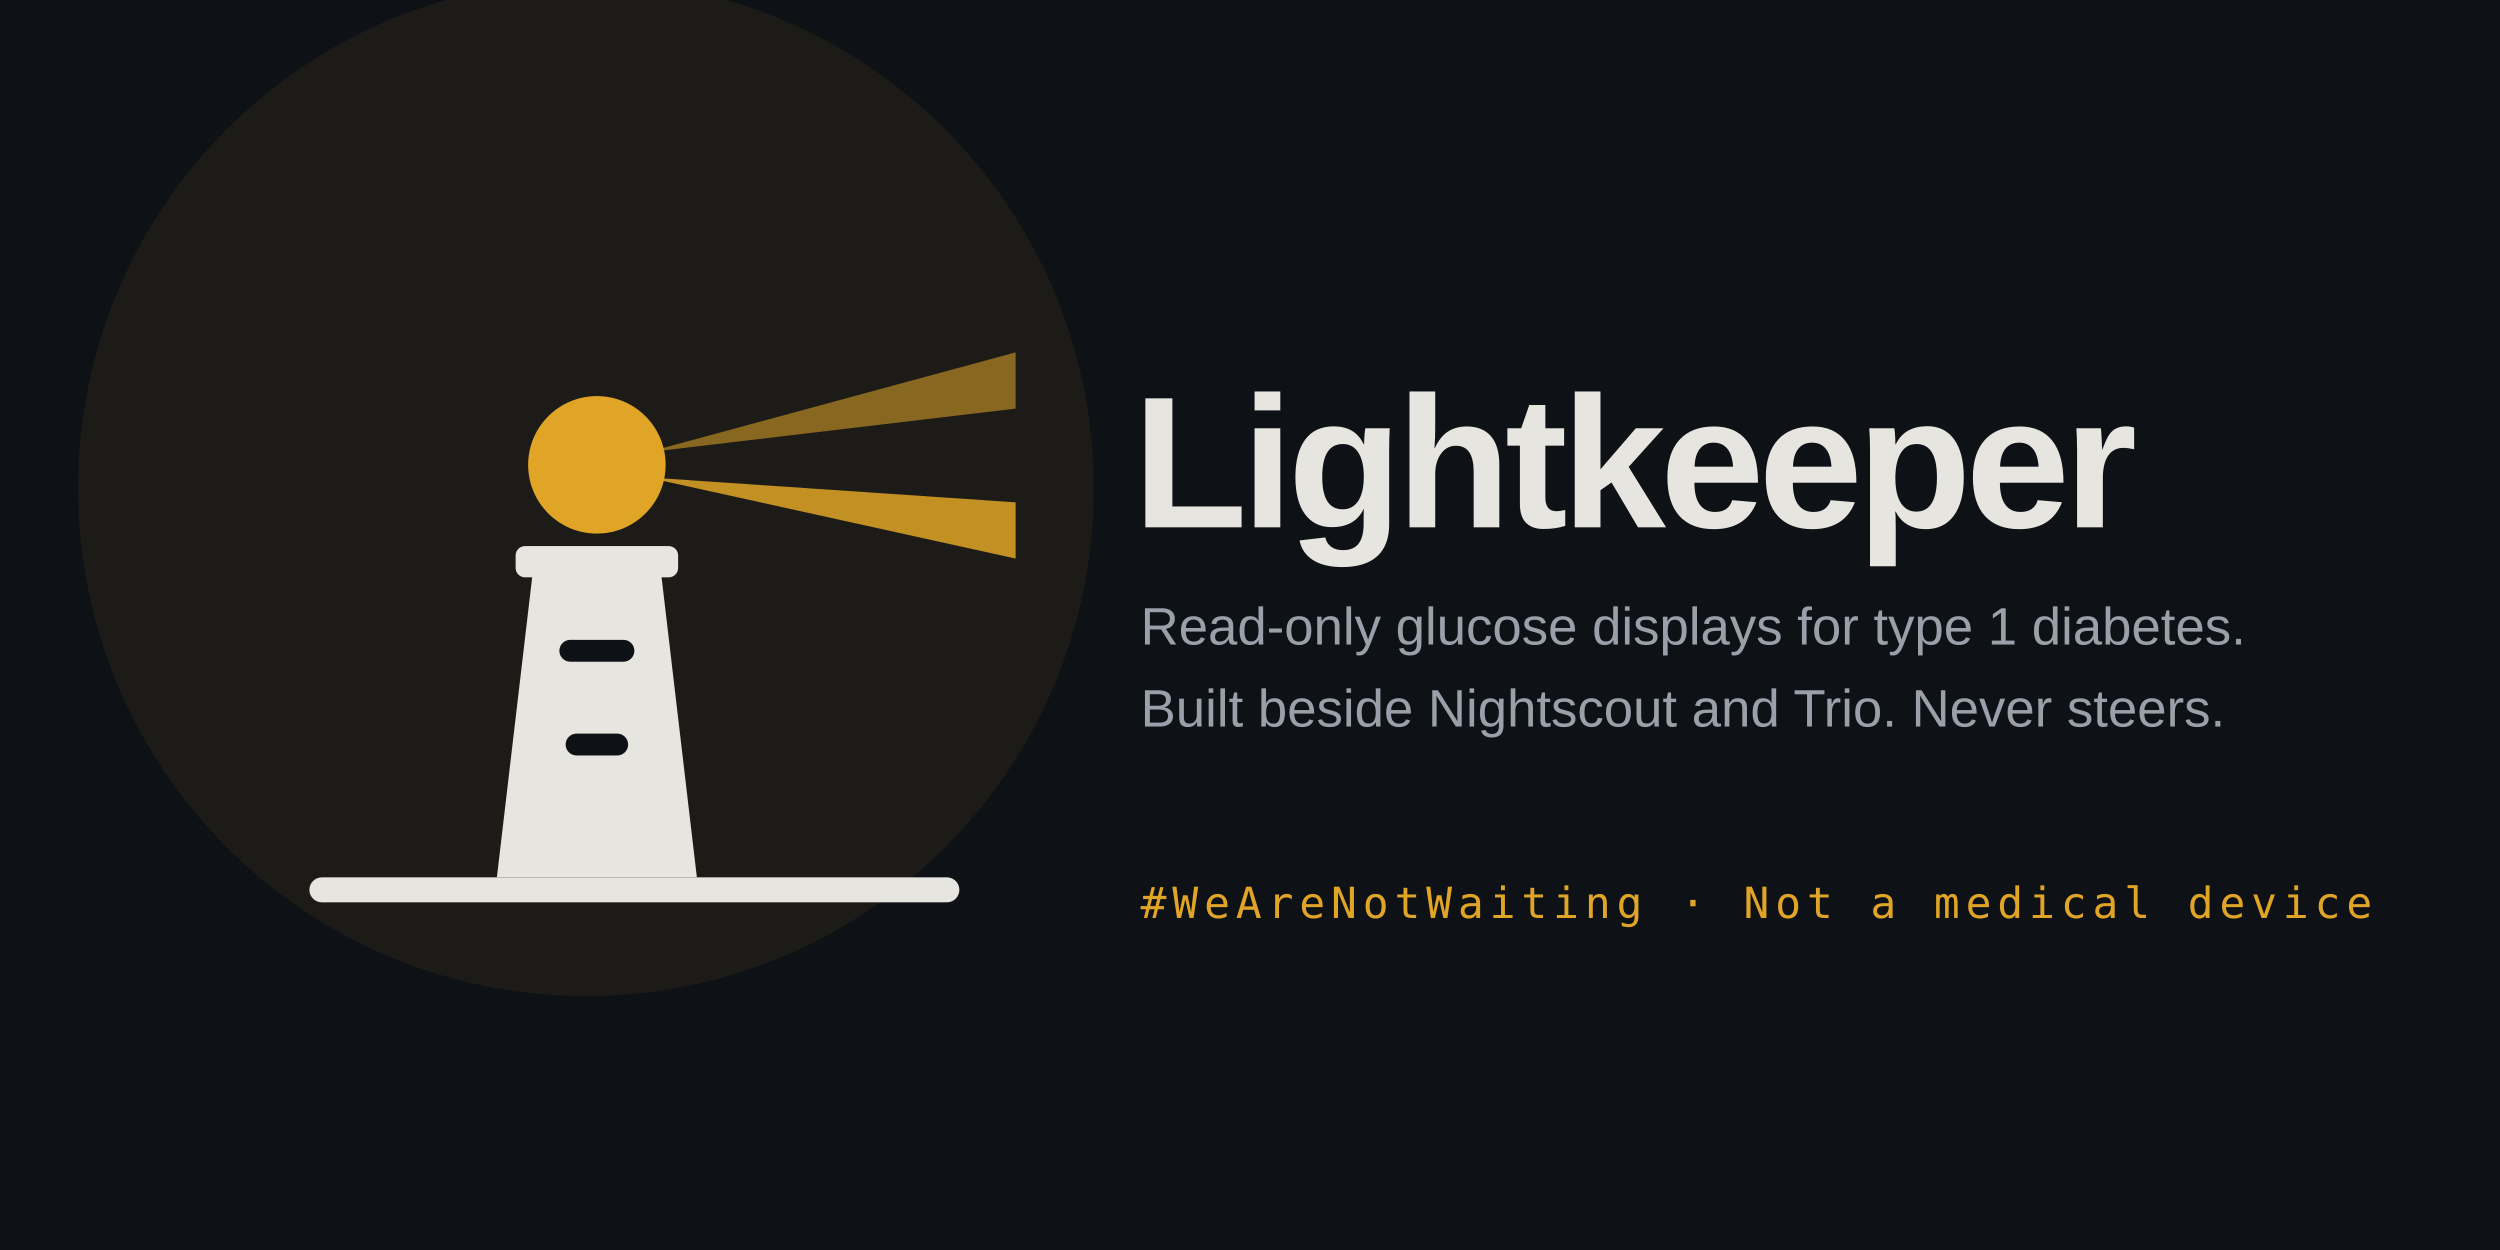
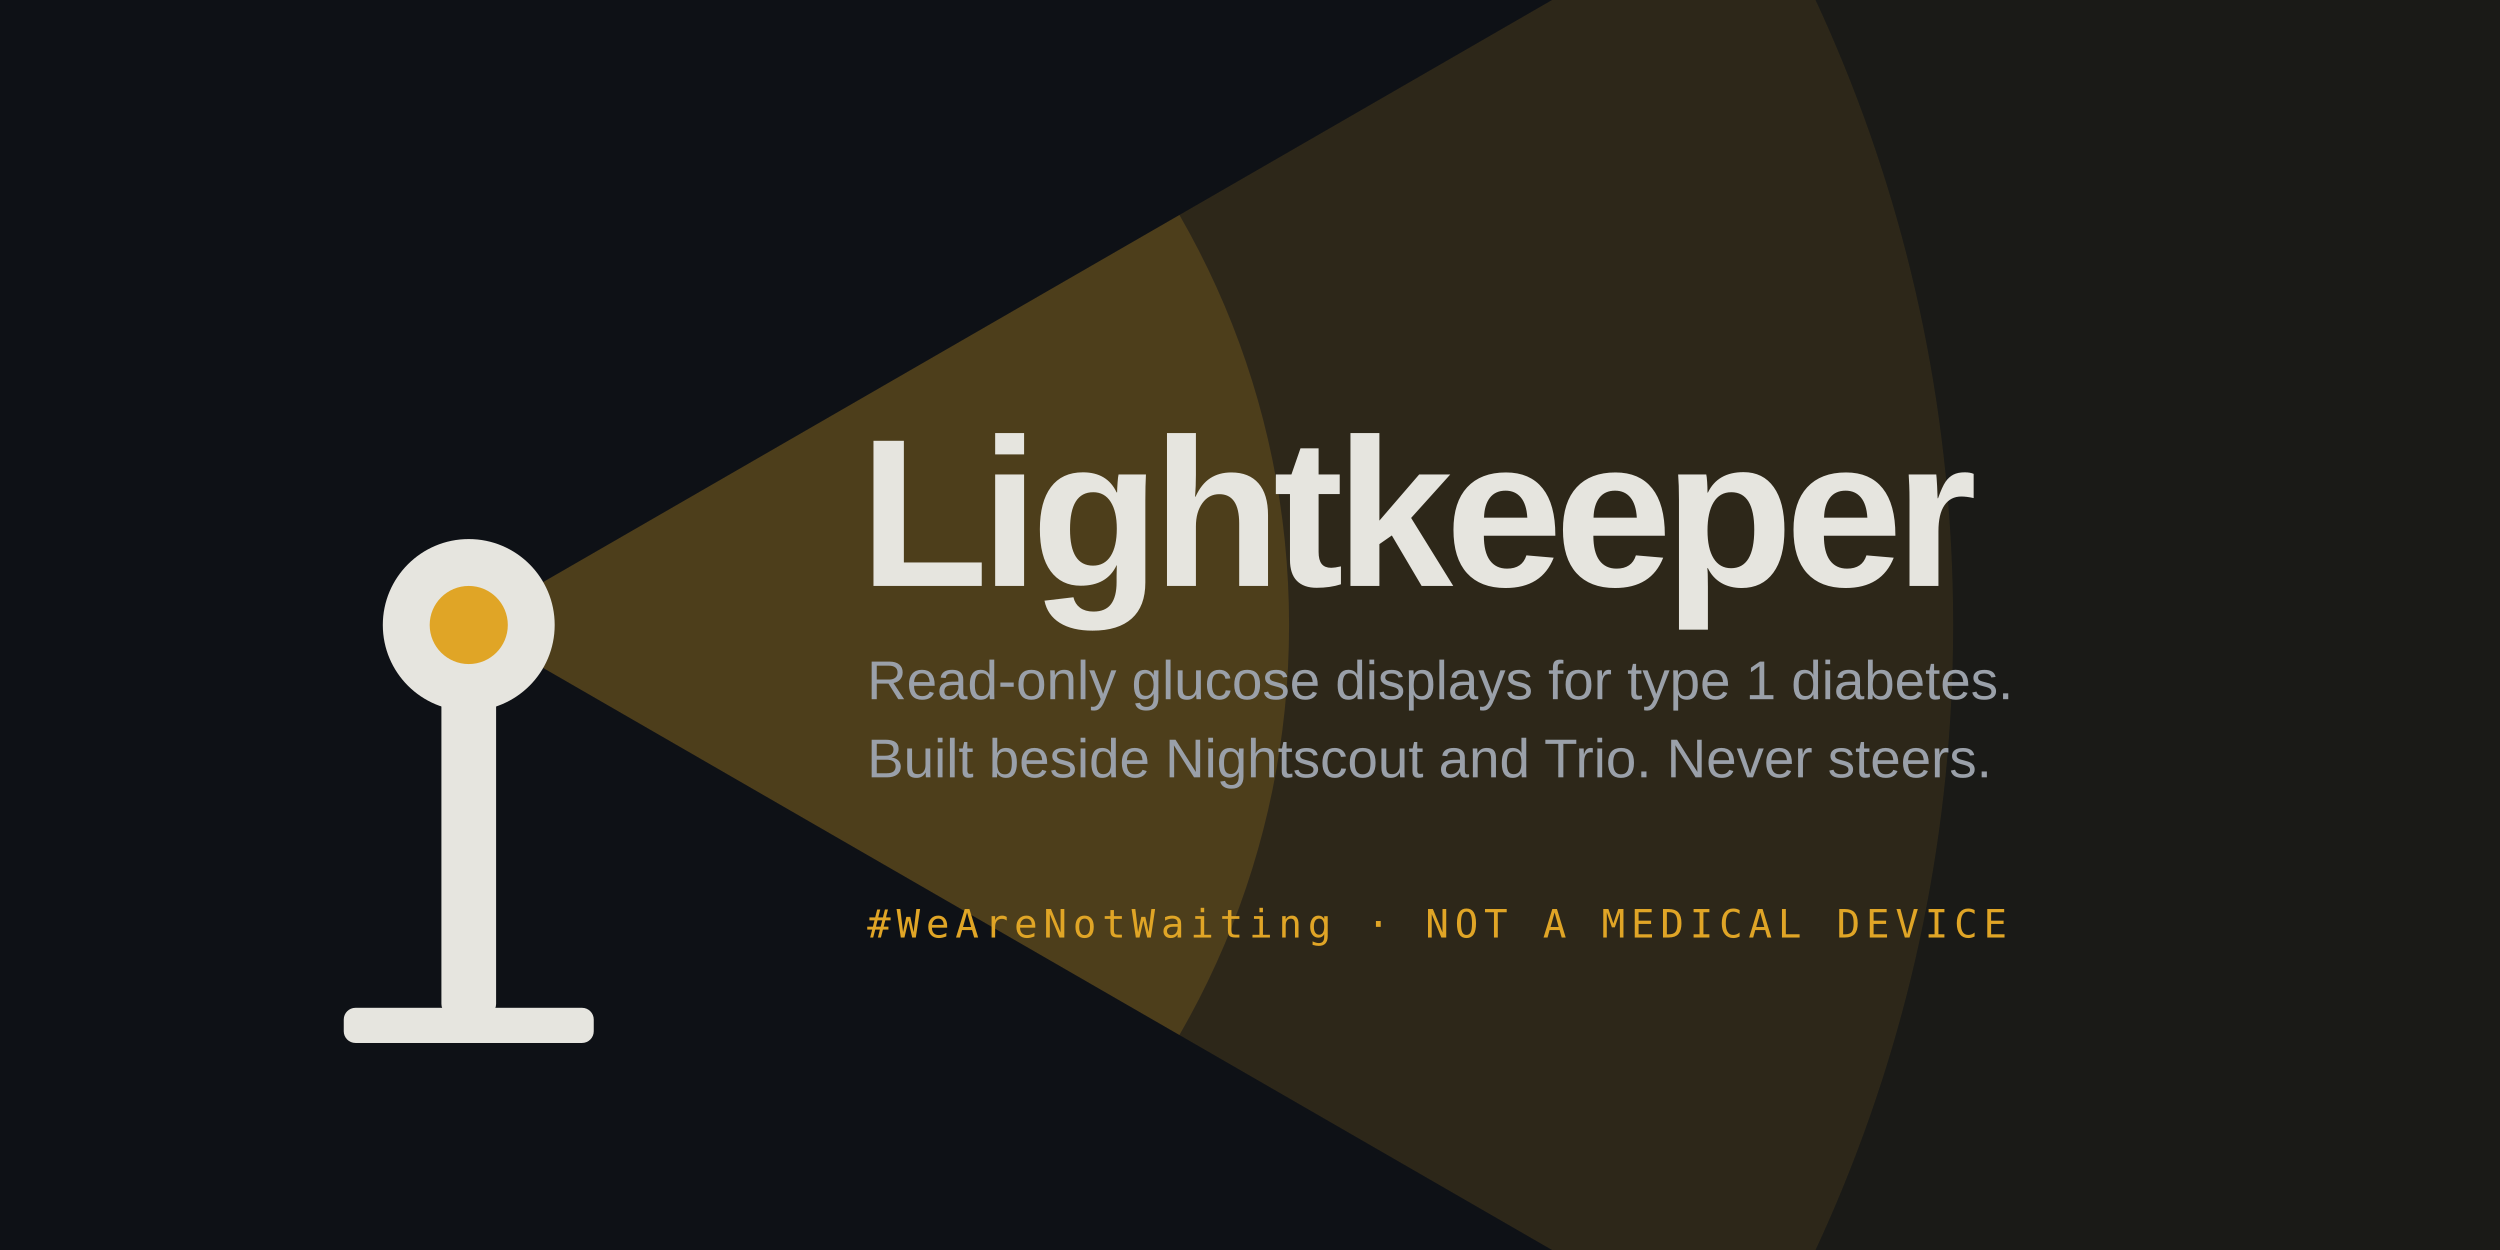
<svg xmlns="http://www.w3.org/2000/svg" viewBox="0 0 1280 640" width="1280" height="640" role="img" aria-label="Lightkeeper social preview">
+   <defs>
+     <clipPath id="lk-sp-sector">
+       <path d="M240 320 L1280 -280 L1280 920 Z" />
+     </clipPath>
+   </defs>
  <rect width="1280" height="640" fill="#0E1116" />
-   <circle cx="300" cy="250" r="260" fill="#E0A526" opacity="0.07" />
-   <g transform="translate(120,110) scale(1.6)">
-     <path d="M132 76 L250 44 L250 62 Z" fill="#E0A526" opacity="0.55" />
-     <path d="M132 84 L250 92 L250 110 Z" fill="#E0A526" opacity="0.85" />
-     <circle cx="116" cy="80" r="22" fill="#E0A526" />
-     <path d="M96 110 H136 L148 212 H84 Z" fill="#E6E5DF" />
-     <rect x="90" y="106" width="52" height="10" rx="3" fill="#E6E5DF" />
-     <rect x="104" y="136" width="24" height="7" rx="3.5" fill="#0E1116" />
-     <rect x="106" y="166" width="20" height="7" rx="3.5" fill="#0E1116" />
-     <rect x="24" y="212" width="208" height="8" rx="4" fill="#E6E5DF" />
+   <g clip-path="url(#lk-sp-sector)">
+     <circle cx="240" cy="320" r="1100" fill="#E0A526" opacity="0.06" />
+     <circle cx="240" cy="320" r="760" fill="#E0A526" opacity="0.10" />
+     <circle cx="240" cy="320" r="420" fill="#E0A526" opacity="0.18" />
  </g>
-   <text x="580" y="270" fill="#E6E5DF" font-size="96" font-weight="800" letter-spacing="-3" style="font-family:'Bricolage Grotesque','IBM Plex Sans',Arial,sans-serif">Lightkeeper</text>
-   <text x="584" y="330" fill="#9AA0A9" font-size="27" style="font-family:'IBM Plex Sans',Arial,sans-serif">Read-only glucose displays for type 1 diabetes.</text>
-   <text x="584" y="372" fill="#9AA0A9" font-size="27" style="font-family:'IBM Plex Sans',Arial,sans-serif">Built beside Nightscout and Trio. Never steers.</text>
-   <text x="584" y="470" fill="#E0A526" font-size="22" letter-spacing="3" style="font-family:'IBM Plex Mono',Consolas,monospace">#WeAreNotWaiting · Not a medical device</text>
+   <rect x="226" y="320" width="28" height="200" rx="6" fill="#E6E5DF" />
+   <rect x="176" y="516" width="128" height="18" rx="6" fill="#E6E5DF" />
+   <circle cx="240" cy="320" r="44" fill="#E6E5DF" />
+   <circle cx="240" cy="320" r="20" fill="#E0A526" />
+   <text x="440" y="300" fill="#E6E5DF" font-size="108" font-weight="700" letter-spacing="-4" style="font-family:'Bricolage Grotesque','IBM Plex Sans',Arial,sans-serif">Lightkeeper</text>
+   <text x="444" y="358" fill="#9AA0A9" font-size="28" style="font-family:'IBM Plex Sans',Arial,sans-serif">Read-only glucose displays for type 1 diabetes.</text>
+   <text x="444" y="398" fill="#9AA0A9" font-size="28" style="font-family:'IBM Plex Sans',Arial,sans-serif">Built beside Nightscout and Trio. Never steers.</text>
+   <text x="444" y="480" fill="#E0A526" font-size="20" letter-spacing="3" style="font-family:'IBM Plex Mono',Consolas,monospace">#WeAreNotWaiting · NOT A MEDICAL DEVICE</text>
</svg>
